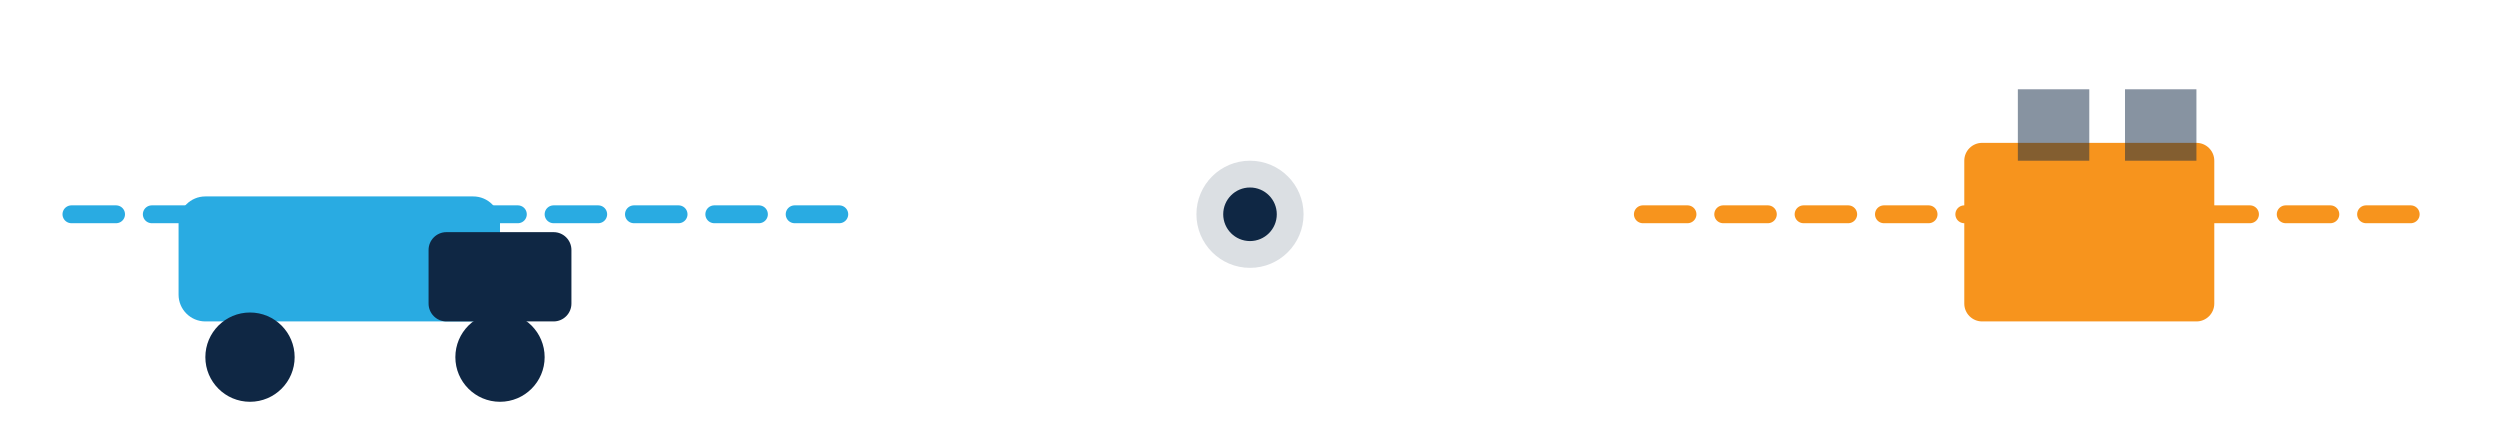
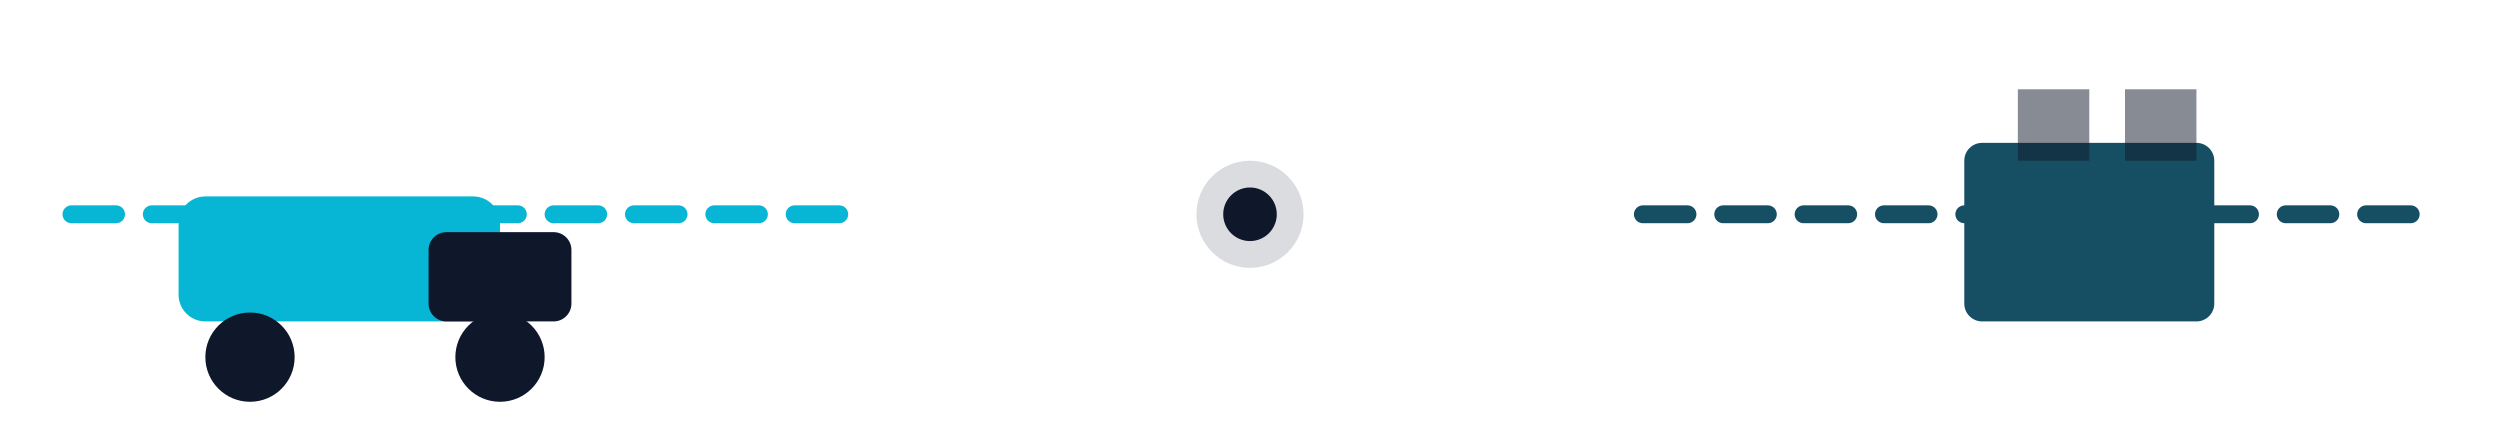
<svg xmlns="http://www.w3.org/2000/svg" viewBox="0 0 280 48" fill="none" aria-hidden="true">
-   <path d="M8 24 H96" stroke="#29ABE2" stroke-width="2" stroke-dasharray="5 4" stroke-linecap="round" />
-   <path d="M184 24 H272" stroke="#F7941D" stroke-width="2" stroke-dasharray="5 4" stroke-linecap="round" />
-   <circle cx="140" cy="24" r="6" fill="#0F2744" opacity="0.15" />
-   <circle cx="140" cy="24" r="3" fill="#0F2744" />
+   <path d="M8 24 H96" stroke="#06B6D4" stroke-width="2" stroke-dasharray="5 4" stroke-linecap="round" />
+   <path d="M184 24 H272" stroke="#164E63" stroke-width="2" stroke-dasharray="5 4" stroke-linecap="round" />
+   <circle cx="140" cy="24" r="6" fill="#0F172A" opacity="0.15" />
+   <circle cx="140" cy="24" r="3" fill="#0F172A" />
  <g transform="translate(20 10)">
-     <rect x="0" y="12" width="36" height="14" rx="3" fill="#29ABE2" />
-     <rect x="28" y="16" width="16" height="10" rx="2" fill="#0F2744" />
-     <circle cx="8" cy="30" r="5" fill="#0F2744" />
-     <circle cx="36" cy="30" r="5" fill="#0F2744" />
+     <rect x="0" y="12" width="36" height="14" rx="3" fill="#06B6D4" />
+     <rect x="28" y="16" width="16" height="10" rx="2" fill="#0F172A" />
+     <circle cx="8" cy="30" r="5" fill="#0F172A" />
+     <circle cx="36" cy="30" r="5" fill="#0F172A" />
  </g>
  <g transform="translate(216 8)">
-     <rect x="4" y="8" width="28" height="20" rx="2" fill="#F7941D" />
-     <rect x="10" y="2" width="8" height="8" fill="#0F2744" opacity="0.5" />
-     <rect x="22" y="2" width="8" height="8" fill="#0F2744" opacity="0.5" />
+     <rect x="4" y="8" width="28" height="20" rx="2" fill="#164E63" />
+     <rect x="10" y="2" width="8" height="8" fill="#0F172A" opacity="0.5" />
+     <rect x="22" y="2" width="8" height="8" fill="#0F172A" opacity="0.5" />
  </g>
</svg>
